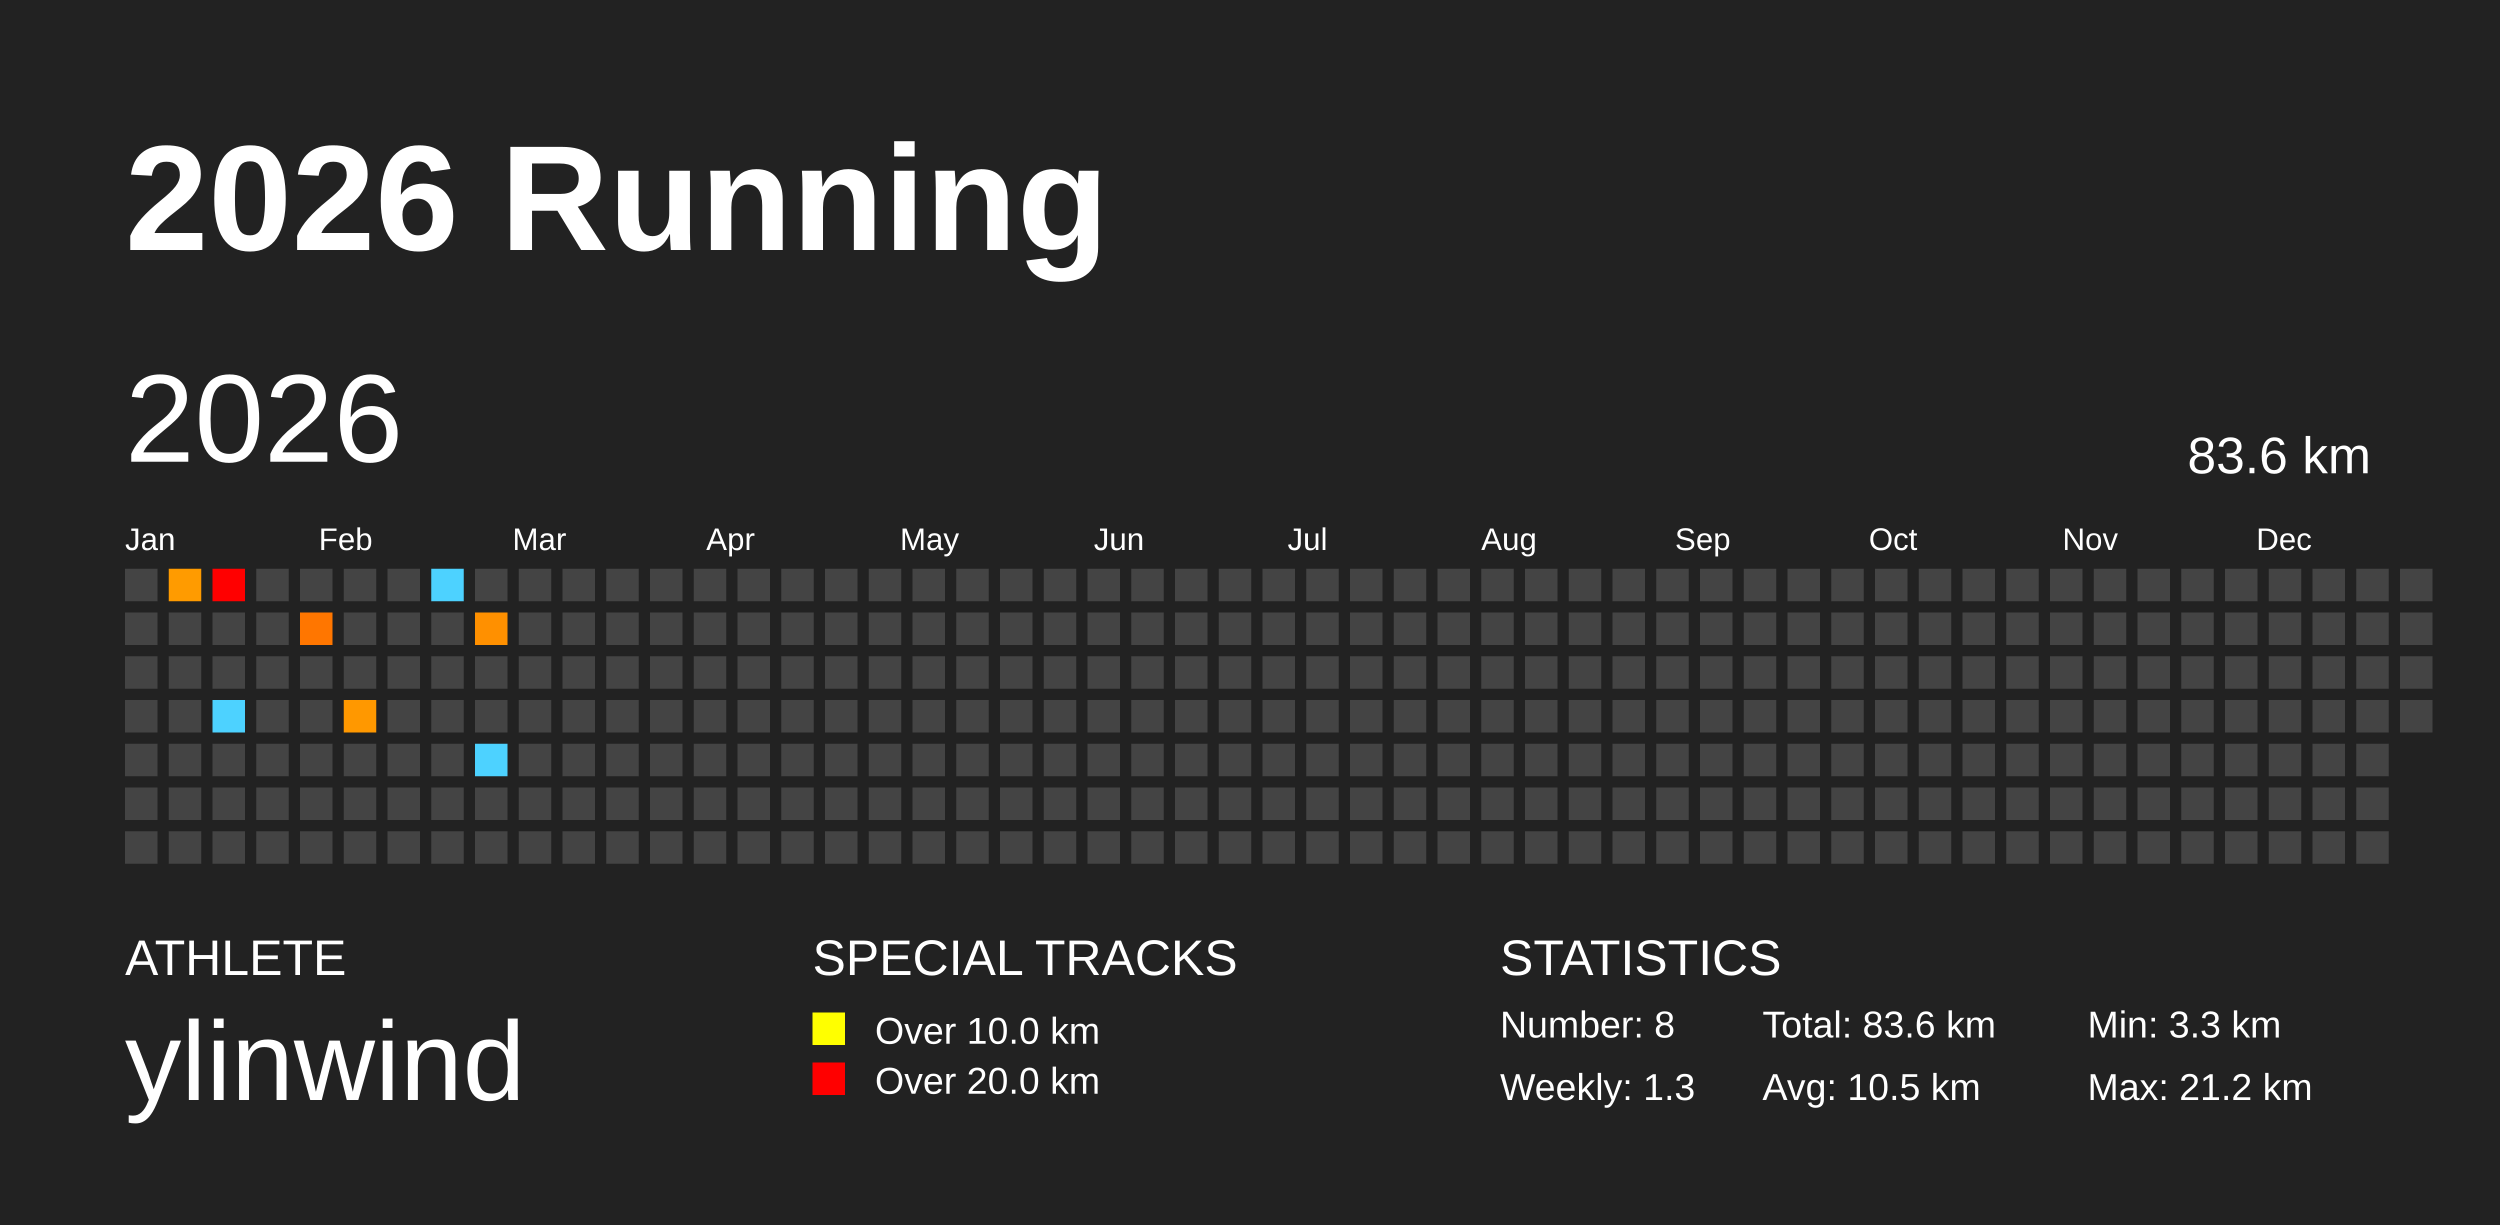
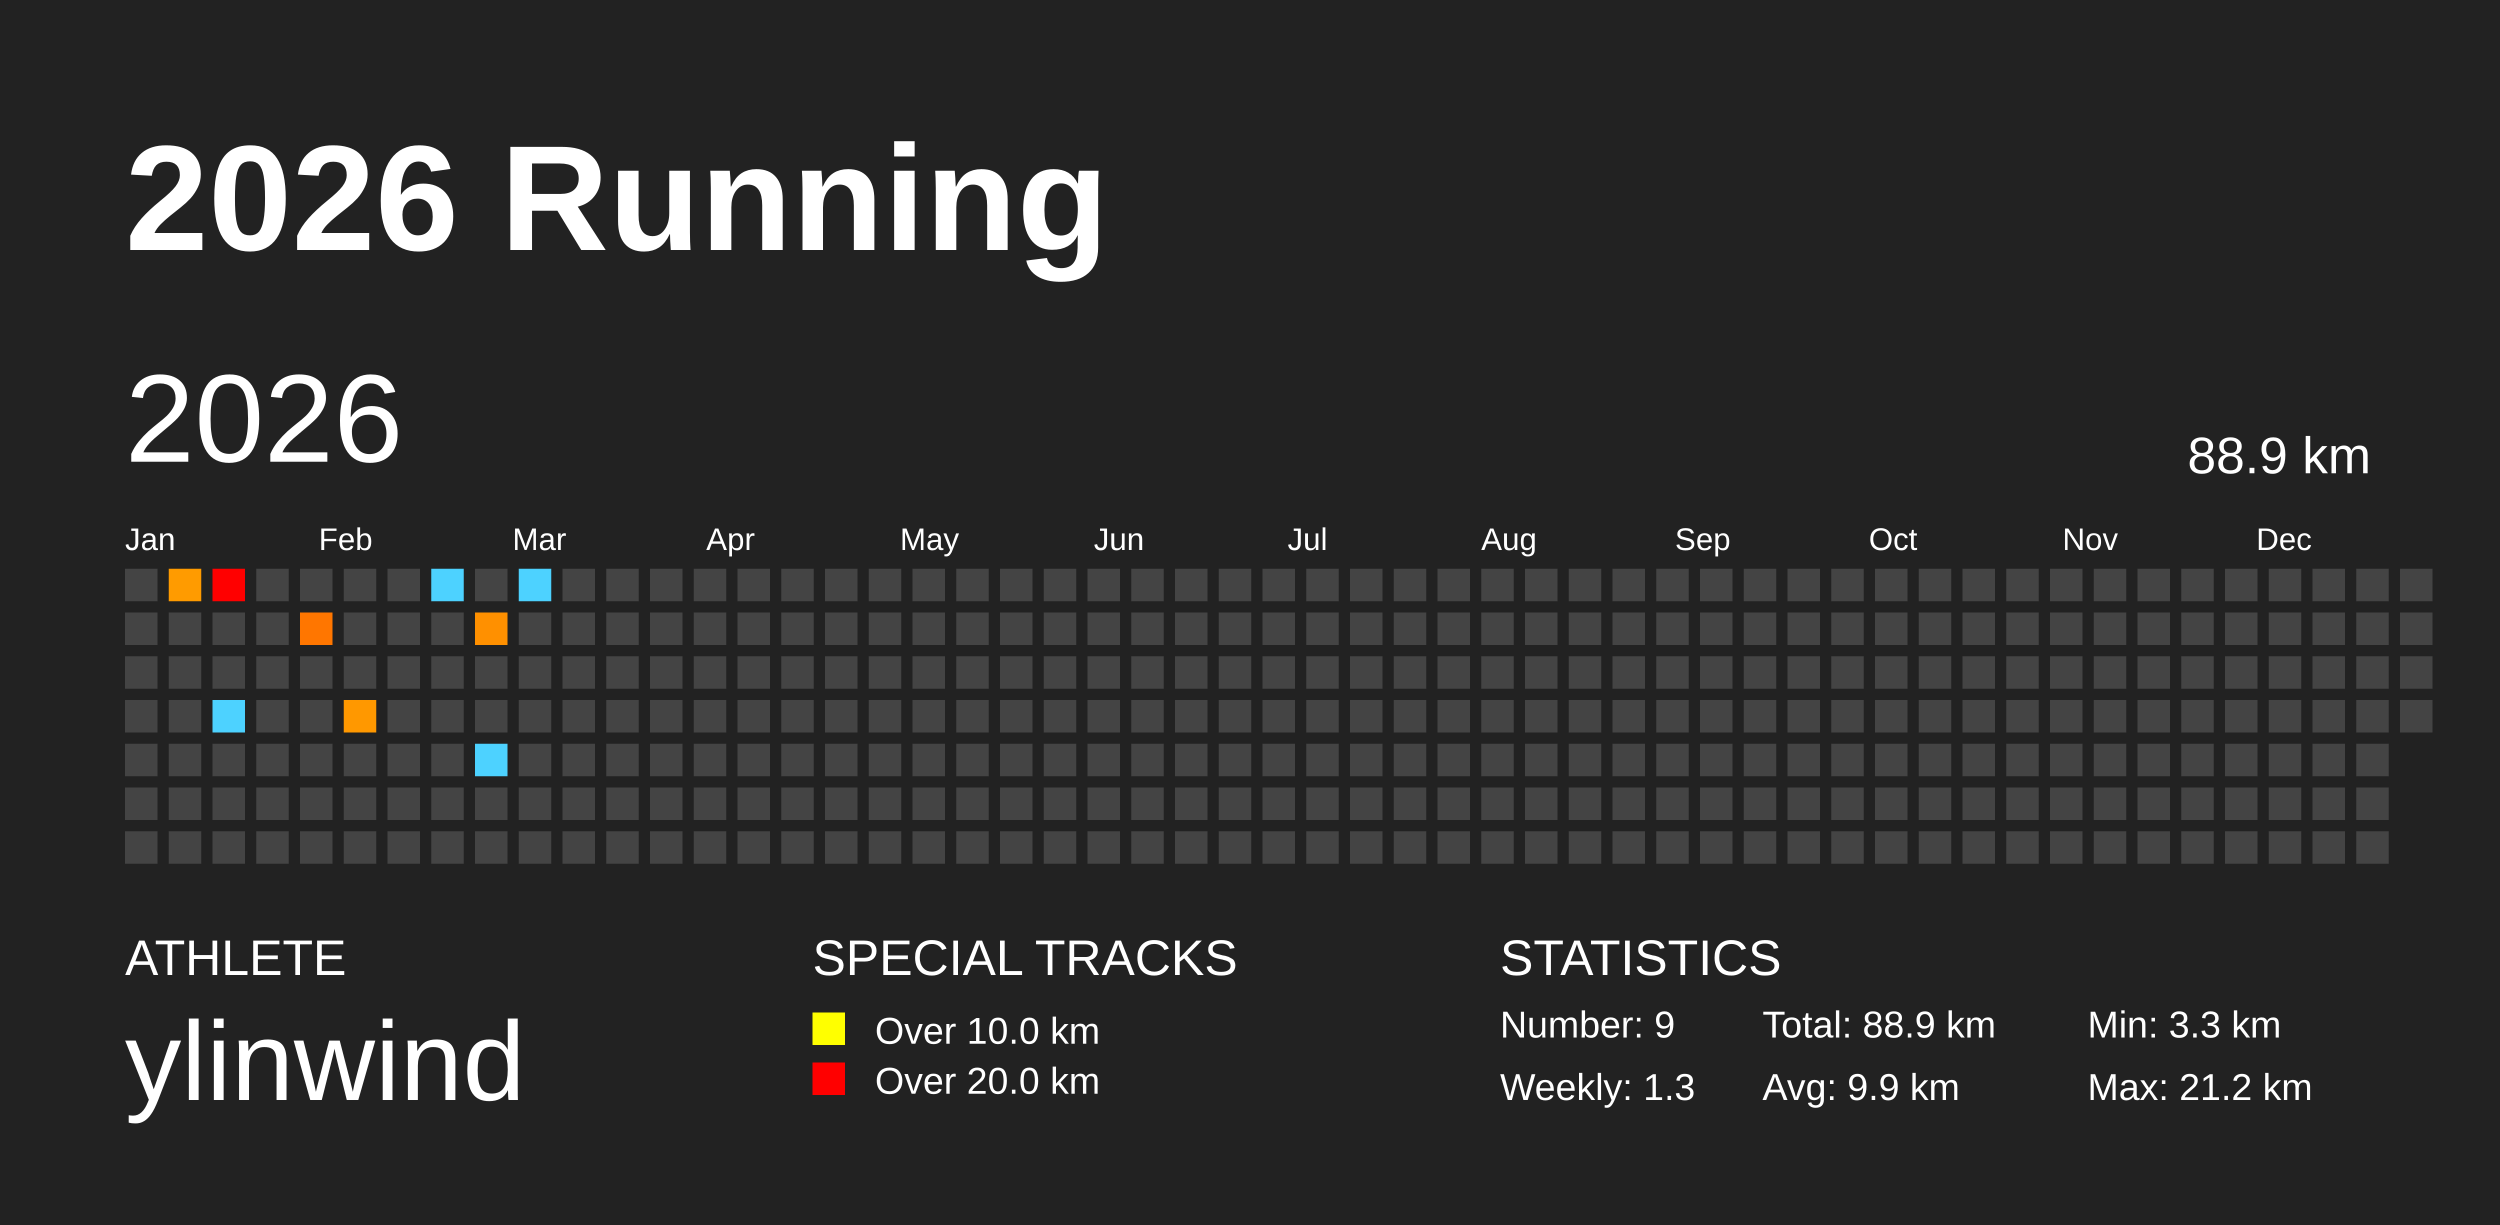
<svg xmlns="http://www.w3.org/2000/svg" baseProfile="full" height="98mm" version="1.1" viewBox="0,0,200,98" width="200mm">
  <defs />
  <rect fill="#222222" height="98" width="200" x="0" y="0" />
  <text fill="#FFFFFF" style="font-size:12px; font-family:Arial; font-weight:bold;" x="10" y="20">2026 Running</text>
  <text fill="#FFFFFF" style="font-size:4px; font-family:Arial" x="10" y="78">ATHLETE</text>
  <text fill="#FFFFFF" style="font-size:9px; font-family:Arial" x="10" y="88">ylinwind</text>
  <text fill="#FFFFFF" style="font-size:4px; font-family:Arial" x="65" y="78">SPECIAL TRACKS</text>
  <rect fill="yellow" height="2.6" width="2.6" x="65" y="81" />
  <text fill="#FFFFFF" style="font-size:3px; font-family:Arial" x="70" y="83.5">Over 10.0 km</text>
  <rect fill="red" height="2.6" width="2.6" x="65" y="85" />
  <text fill="#FFFFFF" style="font-size:3px; font-family:Arial" x="70" y="87.5">Over 20.0 km</text>
  <text fill="#FFFFFF" style="font-size:4px; font-family:Arial" x="120" y="78">STATISTICS</text>
-   <text fill="#FFFFFF" style="font-size:3px; font-family:Arial" x="120" y="83">Number: 8</text>
+   <text fill="#FFFFFF" style="font-size:3px; font-family:Arial" x="120" y="83">Number: 9</text>
  <text fill="#FFFFFF" style="font-size:3px; font-family:Arial" x="120" y="88">Weekly: 1.3</text>
-   <text fill="#FFFFFF" style="font-size:3px; font-family:Arial" x="141" y="83">Total: 83.6 km</text>
-   <text fill="#FFFFFF" style="font-size:3px; font-family:Arial" x="141" y="88">Avg: 10.5 km</text>
+   <text fill="#FFFFFF" style="font-size:3px; font-family:Arial" x="141" y="83">Total: 88.9 km</text>
+   <text fill="#FFFFFF" style="font-size:3px; font-family:Arial" x="141" y="88">Avg: 9.9 km</text>
  <text fill="#FFFFFF" style="font-size:3px; font-family:Arial" x="167" y="83">Min: 3.3 km</text>
  <text fill="#FFFFFF" style="font-size:3px; font-family:Arial" x="167" y="88">Max: 21.2 km</text>
  <text dominant-baseline="hanging" fill="#FFFFFF" style="font-size:10.0px; font-family:Arial;" x="10" y="30">2026</text>
-   <text dominant-baseline="hanging" fill="#FFFFFF" style="font-size:4.125px; font-family:Arial;" x="175" y="35">83.6 km</text>
+   <text dominant-baseline="hanging" fill="#FFFFFF" style="font-size:4.125px; font-family:Arial;" x="175" y="35">88.9 km</text>
  <text fill="#FFFFFF" style="font-size:2.5px; font-family:Arial" x="10.0" y="44">Jan</text>
  <text fill="#FFFFFF" style="font-size:2.5px; font-family:Arial" x="25.5" y="44">Feb</text>
  <text fill="#FFFFFF" style="font-size:2.5px; font-family:Arial" x="41.0" y="44">Mar</text>
  <text fill="#FFFFFF" style="font-size:2.5px; font-family:Arial" x="56.5" y="44">Apr</text>
  <text fill="#FFFFFF" style="font-size:2.5px; font-family:Arial" x="72.0" y="44">May</text>
  <text fill="#FFFFFF" style="font-size:2.5px; font-family:Arial" x="87.5" y="44">Jun</text>
  <text fill="#FFFFFF" style="font-size:2.5px; font-family:Arial" x="103.0" y="44">Jul</text>
  <text fill="#FFFFFF" style="font-size:2.5px; font-family:Arial" x="118.5" y="44">Aug</text>
  <text fill="#FFFFFF" style="font-size:2.5px; font-family:Arial" x="134.0" y="44">Sep</text>
  <text fill="#FFFFFF" style="font-size:2.5px; font-family:Arial" x="149.5" y="44">Oct</text>
  <text fill="#FFFFFF" style="font-size:2.5px; font-family:Arial" x="165.0" y="44">Nov</text>
  <text fill="#FFFFFF" style="font-size:2.5px; font-family:Arial" x="180.5" y="44">Dec</text>
  <rect fill="#444444" height="2.6" width="2.6" x="10.0" y="45.5" />
  <rect fill="#444444" height="2.6" width="2.6" x="10.0" y="49.0" />
  <rect fill="#444444" height="2.6" width="2.6" x="10.0" y="52.5" />
  <rect fill="#444444" height="2.6" width="2.6" x="10.0" y="56.0" />
  <rect fill="#444444" height="2.6" width="2.6" x="10.0" y="59.5" />
  <rect fill="#444444" height="2.6" width="2.6" x="10.0" y="63.0" />
  <rect fill="#444444" height="2.6" width="2.6" x="10.0" y="66.5" />
  <rect fill="#ff9b00" height="2.6" width="2.6" x="13.5" y="45.5" />
  <rect fill="#444444" height="2.6" width="2.6" x="13.5" y="49.0" />
  <rect fill="#444444" height="2.6" width="2.6" x="13.5" y="52.5" />
  <rect fill="#444444" height="2.6" width="2.6" x="13.5" y="56.0" />
  <rect fill="#444444" height="2.6" width="2.6" x="13.5" y="59.5" />
  <rect fill="#444444" height="2.6" width="2.6" x="13.5" y="63.0" />
  <rect fill="#444444" height="2.6" width="2.6" x="13.5" y="66.5" />
  <rect fill="red" height="2.6" width="2.6" x="17.0" y="45.5" />
  <rect fill="#444444" height="2.6" width="2.6" x="17.0" y="49.0" />
  <rect fill="#444444" height="2.6" width="2.6" x="17.0" y="52.5" />
  <rect fill="#4dd2ff" height="2.6" width="2.6" x="17.0" y="56.0" />
  <rect fill="#444444" height="2.6" width="2.6" x="17.0" y="59.5" />
  <rect fill="#444444" height="2.6" width="2.6" x="17.0" y="63.0" />
  <rect fill="#444444" height="2.6" width="2.6" x="17.0" y="66.5" />
  <rect fill="#444444" height="2.6" width="2.6" x="20.5" y="45.5" />
  <rect fill="#444444" height="2.6" width="2.6" x="20.5" y="49.0" />
  <rect fill="#444444" height="2.6" width="2.6" x="20.5" y="52.5" />
  <rect fill="#444444" height="2.6" width="2.6" x="20.5" y="56.0" />
  <rect fill="#444444" height="2.6" width="2.6" x="20.5" y="59.5" />
  <rect fill="#444444" height="2.6" width="2.6" x="20.5" y="63.0" />
  <rect fill="#444444" height="2.6" width="2.6" x="20.5" y="66.5" />
  <rect fill="#444444" height="2.6" width="2.6" x="24.0" y="45.5" />
  <rect fill="#ff7600" height="2.6" width="2.6" x="24.0" y="49.0" />
  <rect fill="#444444" height="2.6" width="2.6" x="24.0" y="52.5" />
  <rect fill="#444444" height="2.6" width="2.6" x="24.0" y="56.0" />
  <rect fill="#444444" height="2.6" width="2.6" x="24.0" y="59.5" />
  <rect fill="#444444" height="2.6" width="2.6" x="24.0" y="63.0" />
  <rect fill="#444444" height="2.6" width="2.6" x="24.0" y="66.5" />
  <rect fill="#444444" height="2.6" width="2.6" x="27.5" y="45.5" />
  <rect fill="#444444" height="2.6" width="2.6" x="27.5" y="49.0" />
  <rect fill="#444444" height="2.6" width="2.6" x="27.5" y="52.5" />
  <rect fill="#ff9800" height="2.6" width="2.6" x="27.5" y="56.0" />
  <rect fill="#444444" height="2.6" width="2.6" x="27.5" y="59.5" />
  <rect fill="#444444" height="2.6" width="2.6" x="27.5" y="63.0" />
  <rect fill="#444444" height="2.6" width="2.6" x="27.5" y="66.5" />
  <rect fill="#444444" height="2.6" width="2.6" x="31.0" y="45.5" />
  <rect fill="#444444" height="2.6" width="2.6" x="31.0" y="49.0" />
  <rect fill="#444444" height="2.6" width="2.6" x="31.0" y="52.5" />
  <rect fill="#444444" height="2.6" width="2.6" x="31.0" y="56.0" />
  <rect fill="#444444" height="2.6" width="2.6" x="31.0" y="59.5" />
  <rect fill="#444444" height="2.6" width="2.6" x="31.0" y="63.0" />
  <rect fill="#444444" height="2.6" width="2.6" x="31.0" y="66.5" />
  <rect fill="#4dd2ff" height="2.6" width="2.6" x="34.5" y="45.5" />
  <rect fill="#444444" height="2.6" width="2.6" x="34.5" y="49.0" />
  <rect fill="#444444" height="2.6" width="2.6" x="34.5" y="52.5" />
  <rect fill="#444444" height="2.6" width="2.6" x="34.5" y="56.0" />
  <rect fill="#444444" height="2.6" width="2.6" x="34.5" y="59.5" />
  <rect fill="#444444" height="2.6" width="2.6" x="34.5" y="63.0" />
  <rect fill="#444444" height="2.6" width="2.6" x="34.5" y="66.5" />
  <rect fill="#444444" height="2.6" width="2.6" x="38.0" y="45.5" />
  <rect fill="#ff9000" height="2.6" width="2.6" x="38.0" y="49.0" />
  <rect fill="#444444" height="2.6" width="2.6" x="38.0" y="52.5" />
  <rect fill="#444444" height="2.6" width="2.6" x="38.0" y="56.0" />
  <rect fill="#4dd2ff" height="2.6" width="2.6" x="38.0" y="59.5" />
  <rect fill="#444444" height="2.6" width="2.6" x="38.0" y="63.0" />
  <rect fill="#444444" height="2.6" width="2.6" x="38.0" y="66.5" />
-   <rect fill="#444444" height="2.6" width="2.6" x="41.5" y="45.5" />
+   <rect fill="#4dd2ff" height="2.6" width="2.6" x="41.5" y="45.5" />
  <rect fill="#444444" height="2.6" width="2.6" x="41.5" y="49.0" />
  <rect fill="#444444" height="2.6" width="2.6" x="41.5" y="52.5" />
  <rect fill="#444444" height="2.6" width="2.6" x="41.5" y="56.0" />
  <rect fill="#444444" height="2.6" width="2.6" x="41.5" y="59.5" />
  <rect fill="#444444" height="2.6" width="2.6" x="41.5" y="63.0" />
  <rect fill="#444444" height="2.6" width="2.6" x="41.5" y="66.5" />
  <rect fill="#444444" height="2.6" width="2.6" x="45.0" y="45.5" />
  <rect fill="#444444" height="2.6" width="2.6" x="45.0" y="49.0" />
  <rect fill="#444444" height="2.6" width="2.6" x="45.0" y="52.5" />
  <rect fill="#444444" height="2.6" width="2.6" x="45.0" y="56.0" />
  <rect fill="#444444" height="2.6" width="2.6" x="45.0" y="59.5" />
  <rect fill="#444444" height="2.6" width="2.6" x="45.0" y="63.0" />
  <rect fill="#444444" height="2.6" width="2.6" x="45.0" y="66.5" />
  <rect fill="#444444" height="2.6" width="2.6" x="48.5" y="45.5" />
  <rect fill="#444444" height="2.6" width="2.6" x="48.5" y="49.0" />
  <rect fill="#444444" height="2.6" width="2.6" x="48.5" y="52.5" />
  <rect fill="#444444" height="2.6" width="2.6" x="48.5" y="56.0" />
  <rect fill="#444444" height="2.6" width="2.6" x="48.5" y="59.5" />
  <rect fill="#444444" height="2.6" width="2.6" x="48.5" y="63.0" />
  <rect fill="#444444" height="2.6" width="2.6" x="48.5" y="66.5" />
  <rect fill="#444444" height="2.6" width="2.6" x="52.0" y="45.5" />
  <rect fill="#444444" height="2.6" width="2.6" x="52.0" y="49.0" />
  <rect fill="#444444" height="2.6" width="2.6" x="52.0" y="52.5" />
  <rect fill="#444444" height="2.6" width="2.6" x="52.0" y="56.0" />
  <rect fill="#444444" height="2.6" width="2.6" x="52.0" y="59.5" />
  <rect fill="#444444" height="2.6" width="2.6" x="52.0" y="63.0" />
  <rect fill="#444444" height="2.6" width="2.6" x="52.0" y="66.5" />
  <rect fill="#444444" height="2.6" width="2.6" x="55.5" y="45.5" />
  <rect fill="#444444" height="2.6" width="2.6" x="55.5" y="49.0" />
  <rect fill="#444444" height="2.6" width="2.6" x="55.5" y="52.5" />
  <rect fill="#444444" height="2.6" width="2.6" x="55.5" y="56.0" />
  <rect fill="#444444" height="2.6" width="2.6" x="55.5" y="59.5" />
  <rect fill="#444444" height="2.6" width="2.6" x="55.5" y="63.0" />
  <rect fill="#444444" height="2.6" width="2.6" x="55.5" y="66.5" />
  <rect fill="#444444" height="2.6" width="2.6" x="59.0" y="45.5" />
  <rect fill="#444444" height="2.6" width="2.6" x="59.0" y="49.0" />
  <rect fill="#444444" height="2.6" width="2.6" x="59.0" y="52.5" />
  <rect fill="#444444" height="2.6" width="2.6" x="59.0" y="56.0" />
  <rect fill="#444444" height="2.6" width="2.6" x="59.0" y="59.5" />
  <rect fill="#444444" height="2.6" width="2.6" x="59.0" y="63.0" />
  <rect fill="#444444" height="2.6" width="2.6" x="59.0" y="66.5" />
  <rect fill="#444444" height="2.6" width="2.6" x="62.5" y="45.5" />
  <rect fill="#444444" height="2.6" width="2.6" x="62.5" y="49.0" />
  <rect fill="#444444" height="2.6" width="2.6" x="62.5" y="52.5" />
  <rect fill="#444444" height="2.6" width="2.6" x="62.5" y="56.0" />
  <rect fill="#444444" height="2.6" width="2.6" x="62.5" y="59.5" />
  <rect fill="#444444" height="2.6" width="2.6" x="62.5" y="63.0" />
  <rect fill="#444444" height="2.6" width="2.6" x="62.5" y="66.5" />
  <rect fill="#444444" height="2.6" width="2.6" x="66.0" y="45.5" />
  <rect fill="#444444" height="2.6" width="2.6" x="66.0" y="49.0" />
  <rect fill="#444444" height="2.6" width="2.6" x="66.0" y="52.5" />
  <rect fill="#444444" height="2.6" width="2.6" x="66.0" y="56.0" />
  <rect fill="#444444" height="2.6" width="2.6" x="66.0" y="59.5" />
  <rect fill="#444444" height="2.6" width="2.6" x="66.0" y="63.0" />
  <rect fill="#444444" height="2.6" width="2.6" x="66.0" y="66.5" />
  <rect fill="#444444" height="2.6" width="2.6" x="69.5" y="45.5" />
  <rect fill="#444444" height="2.6" width="2.6" x="69.5" y="49.0" />
  <rect fill="#444444" height="2.6" width="2.6" x="69.5" y="52.5" />
  <rect fill="#444444" height="2.6" width="2.6" x="69.5" y="56.0" />
  <rect fill="#444444" height="2.6" width="2.6" x="69.5" y="59.5" />
  <rect fill="#444444" height="2.6" width="2.6" x="69.5" y="63.0" />
  <rect fill="#444444" height="2.6" width="2.6" x="69.5" y="66.5" />
  <rect fill="#444444" height="2.6" width="2.6" x="73.0" y="45.5" />
  <rect fill="#444444" height="2.6" width="2.6" x="73.0" y="49.0" />
  <rect fill="#444444" height="2.6" width="2.6" x="73.0" y="52.5" />
  <rect fill="#444444" height="2.6" width="2.6" x="73.0" y="56.0" />
  <rect fill="#444444" height="2.6" width="2.6" x="73.0" y="59.5" />
  <rect fill="#444444" height="2.6" width="2.6" x="73.0" y="63.0" />
  <rect fill="#444444" height="2.6" width="2.6" x="73.0" y="66.5" />
  <rect fill="#444444" height="2.6" width="2.6" x="76.5" y="45.5" />
  <rect fill="#444444" height="2.6" width="2.6" x="76.5" y="49.0" />
  <rect fill="#444444" height="2.6" width="2.6" x="76.5" y="52.5" />
  <rect fill="#444444" height="2.6" width="2.6" x="76.5" y="56.0" />
  <rect fill="#444444" height="2.6" width="2.6" x="76.5" y="59.5" />
  <rect fill="#444444" height="2.6" width="2.6" x="76.5" y="63.0" />
  <rect fill="#444444" height="2.6" width="2.6" x="76.5" y="66.5" />
  <rect fill="#444444" height="2.6" width="2.6" x="80.0" y="45.5" />
  <rect fill="#444444" height="2.6" width="2.6" x="80.0" y="49.0" />
  <rect fill="#444444" height="2.6" width="2.6" x="80.0" y="52.5" />
  <rect fill="#444444" height="2.6" width="2.6" x="80.0" y="56.0" />
  <rect fill="#444444" height="2.6" width="2.6" x="80.0" y="59.5" />
  <rect fill="#444444" height="2.6" width="2.6" x="80.0" y="63.0" />
  <rect fill="#444444" height="2.6" width="2.6" x="80.0" y="66.5" />
  <rect fill="#444444" height="2.6" width="2.6" x="83.5" y="45.5" />
  <rect fill="#444444" height="2.6" width="2.6" x="83.5" y="49.0" />
  <rect fill="#444444" height="2.6" width="2.6" x="83.5" y="52.5" />
  <rect fill="#444444" height="2.6" width="2.6" x="83.5" y="56.0" />
  <rect fill="#444444" height="2.6" width="2.6" x="83.5" y="59.5" />
  <rect fill="#444444" height="2.6" width="2.6" x="83.5" y="63.0" />
  <rect fill="#444444" height="2.6" width="2.6" x="83.5" y="66.5" />
  <rect fill="#444444" height="2.6" width="2.6" x="87.0" y="45.5" />
  <rect fill="#444444" height="2.6" width="2.6" x="87.0" y="49.0" />
  <rect fill="#444444" height="2.6" width="2.6" x="87.0" y="52.5" />
  <rect fill="#444444" height="2.6" width="2.6" x="87.0" y="56.0" />
  <rect fill="#444444" height="2.6" width="2.6" x="87.0" y="59.5" />
  <rect fill="#444444" height="2.6" width="2.6" x="87.0" y="63.0" />
  <rect fill="#444444" height="2.6" width="2.6" x="87.0" y="66.5" />
  <rect fill="#444444" height="2.6" width="2.6" x="90.5" y="45.5" />
  <rect fill="#444444" height="2.6" width="2.6" x="90.5" y="49.0" />
  <rect fill="#444444" height="2.6" width="2.6" x="90.5" y="52.5" />
  <rect fill="#444444" height="2.6" width="2.6" x="90.5" y="56.0" />
  <rect fill="#444444" height="2.6" width="2.6" x="90.5" y="59.5" />
  <rect fill="#444444" height="2.6" width="2.6" x="90.5" y="63.0" />
  <rect fill="#444444" height="2.6" width="2.6" x="90.5" y="66.5" />
  <rect fill="#444444" height="2.6" width="2.6" x="94.0" y="45.5" />
  <rect fill="#444444" height="2.6" width="2.6" x="94.0" y="49.0" />
  <rect fill="#444444" height="2.6" width="2.6" x="94.0" y="52.5" />
  <rect fill="#444444" height="2.6" width="2.6" x="94.0" y="56.0" />
  <rect fill="#444444" height="2.6" width="2.6" x="94.0" y="59.5" />
  <rect fill="#444444" height="2.6" width="2.6" x="94.0" y="63.0" />
  <rect fill="#444444" height="2.6" width="2.6" x="94.0" y="66.5" />
  <rect fill="#444444" height="2.6" width="2.6" x="97.5" y="45.5" />
  <rect fill="#444444" height="2.6" width="2.6" x="97.5" y="49.0" />
  <rect fill="#444444" height="2.6" width="2.6" x="97.5" y="52.5" />
  <rect fill="#444444" height="2.6" width="2.6" x="97.5" y="56.0" />
  <rect fill="#444444" height="2.6" width="2.6" x="97.5" y="59.5" />
  <rect fill="#444444" height="2.6" width="2.6" x="97.5" y="63.0" />
  <rect fill="#444444" height="2.6" width="2.6" x="97.5" y="66.5" />
  <rect fill="#444444" height="2.6" width="2.6" x="101.0" y="45.5" />
  <rect fill="#444444" height="2.6" width="2.6" x="101.0" y="49.0" />
  <rect fill="#444444" height="2.6" width="2.6" x="101.0" y="52.5" />
  <rect fill="#444444" height="2.6" width="2.6" x="101.0" y="56.0" />
  <rect fill="#444444" height="2.6" width="2.6" x="101.0" y="59.5" />
  <rect fill="#444444" height="2.6" width="2.6" x="101.0" y="63.0" />
  <rect fill="#444444" height="2.6" width="2.6" x="101.0" y="66.5" />
  <rect fill="#444444" height="2.6" width="2.6" x="104.5" y="45.5" />
  <rect fill="#444444" height="2.6" width="2.6" x="104.5" y="49.0" />
  <rect fill="#444444" height="2.6" width="2.6" x="104.5" y="52.5" />
  <rect fill="#444444" height="2.6" width="2.6" x="104.5" y="56.0" />
  <rect fill="#444444" height="2.6" width="2.6" x="104.5" y="59.5" />
  <rect fill="#444444" height="2.6" width="2.6" x="104.5" y="63.0" />
  <rect fill="#444444" height="2.6" width="2.6" x="104.5" y="66.5" />
  <rect fill="#444444" height="2.6" width="2.6" x="108.0" y="45.5" />
  <rect fill="#444444" height="2.6" width="2.6" x="108.0" y="49.0" />
  <rect fill="#444444" height="2.6" width="2.6" x="108.0" y="52.5" />
  <rect fill="#444444" height="2.6" width="2.6" x="108.0" y="56.0" />
  <rect fill="#444444" height="2.6" width="2.6" x="108.0" y="59.5" />
  <rect fill="#444444" height="2.6" width="2.6" x="108.0" y="63.0" />
  <rect fill="#444444" height="2.6" width="2.6" x="108.0" y="66.5" />
  <rect fill="#444444" height="2.6" width="2.6" x="111.5" y="45.5" />
  <rect fill="#444444" height="2.6" width="2.6" x="111.5" y="49.0" />
  <rect fill="#444444" height="2.6" width="2.6" x="111.5" y="52.5" />
  <rect fill="#444444" height="2.6" width="2.6" x="111.5" y="56.0" />
  <rect fill="#444444" height="2.6" width="2.6" x="111.5" y="59.5" />
  <rect fill="#444444" height="2.6" width="2.6" x="111.5" y="63.0" />
  <rect fill="#444444" height="2.6" width="2.6" x="111.5" y="66.5" />
  <rect fill="#444444" height="2.6" width="2.6" x="115.0" y="45.5" />
  <rect fill="#444444" height="2.6" width="2.6" x="115.0" y="49.0" />
  <rect fill="#444444" height="2.6" width="2.6" x="115.0" y="52.5" />
  <rect fill="#444444" height="2.6" width="2.6" x="115.0" y="56.0" />
  <rect fill="#444444" height="2.6" width="2.6" x="115.0" y="59.5" />
  <rect fill="#444444" height="2.6" width="2.6" x="115.0" y="63.0" />
  <rect fill="#444444" height="2.6" width="2.6" x="115.0" y="66.5" />
  <rect fill="#444444" height="2.6" width="2.6" x="118.5" y="45.5" />
  <rect fill="#444444" height="2.6" width="2.6" x="118.5" y="49.0" />
  <rect fill="#444444" height="2.6" width="2.6" x="118.5" y="52.5" />
  <rect fill="#444444" height="2.6" width="2.6" x="118.5" y="56.0" />
  <rect fill="#444444" height="2.6" width="2.6" x="118.5" y="59.5" />
  <rect fill="#444444" height="2.6" width="2.6" x="118.5" y="63.0" />
  <rect fill="#444444" height="2.6" width="2.6" x="118.5" y="66.5" />
  <rect fill="#444444" height="2.6" width="2.6" x="122.0" y="45.5" />
  <rect fill="#444444" height="2.6" width="2.6" x="122.0" y="49.0" />
  <rect fill="#444444" height="2.6" width="2.6" x="122.0" y="52.5" />
  <rect fill="#444444" height="2.6" width="2.6" x="122.0" y="56.0" />
  <rect fill="#444444" height="2.6" width="2.6" x="122.0" y="59.5" />
  <rect fill="#444444" height="2.6" width="2.6" x="122.0" y="63.0" />
  <rect fill="#444444" height="2.6" width="2.6" x="122.0" y="66.5" />
  <rect fill="#444444" height="2.6" width="2.6" x="125.5" y="45.5" />
  <rect fill="#444444" height="2.6" width="2.6" x="125.5" y="49.0" />
  <rect fill="#444444" height="2.6" width="2.6" x="125.5" y="52.5" />
  <rect fill="#444444" height="2.6" width="2.6" x="125.5" y="56.0" />
  <rect fill="#444444" height="2.6" width="2.6" x="125.5" y="59.5" />
  <rect fill="#444444" height="2.6" width="2.6" x="125.5" y="63.0" />
  <rect fill="#444444" height="2.6" width="2.6" x="125.5" y="66.5" />
  <rect fill="#444444" height="2.6" width="2.6" x="129.0" y="45.5" />
  <rect fill="#444444" height="2.6" width="2.6" x="129.0" y="49.0" />
  <rect fill="#444444" height="2.6" width="2.6" x="129.0" y="52.5" />
  <rect fill="#444444" height="2.6" width="2.6" x="129.0" y="56.0" />
  <rect fill="#444444" height="2.6" width="2.6" x="129.0" y="59.5" />
  <rect fill="#444444" height="2.6" width="2.6" x="129.0" y="63.0" />
  <rect fill="#444444" height="2.6" width="2.6" x="129.0" y="66.5" />
  <rect fill="#444444" height="2.6" width="2.6" x="132.5" y="45.5" />
  <rect fill="#444444" height="2.6" width="2.6" x="132.5" y="49.0" />
  <rect fill="#444444" height="2.6" width="2.6" x="132.5" y="52.5" />
  <rect fill="#444444" height="2.6" width="2.6" x="132.5" y="56.0" />
  <rect fill="#444444" height="2.6" width="2.6" x="132.5" y="59.5" />
  <rect fill="#444444" height="2.6" width="2.6" x="132.5" y="63.0" />
  <rect fill="#444444" height="2.6" width="2.6" x="132.5" y="66.5" />
  <rect fill="#444444" height="2.6" width="2.6" x="136.0" y="45.5" />
  <rect fill="#444444" height="2.6" width="2.6" x="136.0" y="49.0" />
  <rect fill="#444444" height="2.6" width="2.6" x="136.0" y="52.5" />
  <rect fill="#444444" height="2.6" width="2.6" x="136.0" y="56.0" />
  <rect fill="#444444" height="2.6" width="2.6" x="136.0" y="59.5" />
  <rect fill="#444444" height="2.6" width="2.6" x="136.0" y="63.0" />
  <rect fill="#444444" height="2.6" width="2.6" x="136.0" y="66.5" />
  <rect fill="#444444" height="2.6" width="2.6" x="139.5" y="45.5" />
  <rect fill="#444444" height="2.6" width="2.6" x="139.5" y="49.0" />
  <rect fill="#444444" height="2.6" width="2.6" x="139.5" y="52.5" />
  <rect fill="#444444" height="2.6" width="2.6" x="139.5" y="56.0" />
  <rect fill="#444444" height="2.6" width="2.6" x="139.5" y="59.5" />
  <rect fill="#444444" height="2.6" width="2.6" x="139.5" y="63.0" />
  <rect fill="#444444" height="2.6" width="2.6" x="139.5" y="66.5" />
  <rect fill="#444444" height="2.6" width="2.6" x="143.0" y="45.5" />
  <rect fill="#444444" height="2.6" width="2.6" x="143.0" y="49.0" />
  <rect fill="#444444" height="2.6" width="2.6" x="143.0" y="52.5" />
  <rect fill="#444444" height="2.6" width="2.6" x="143.0" y="56.0" />
  <rect fill="#444444" height="2.6" width="2.6" x="143.0" y="59.5" />
  <rect fill="#444444" height="2.6" width="2.6" x="143.0" y="63.0" />
  <rect fill="#444444" height="2.6" width="2.6" x="143.0" y="66.5" />
  <rect fill="#444444" height="2.6" width="2.6" x="146.5" y="45.5" />
  <rect fill="#444444" height="2.6" width="2.6" x="146.5" y="49.0" />
  <rect fill="#444444" height="2.6" width="2.6" x="146.5" y="52.5" />
  <rect fill="#444444" height="2.6" width="2.6" x="146.5" y="56.0" />
  <rect fill="#444444" height="2.6" width="2.6" x="146.5" y="59.5" />
  <rect fill="#444444" height="2.6" width="2.6" x="146.5" y="63.0" />
  <rect fill="#444444" height="2.6" width="2.6" x="146.5" y="66.5" />
  <rect fill="#444444" height="2.6" width="2.6" x="150.0" y="45.5" />
  <rect fill="#444444" height="2.6" width="2.6" x="150.0" y="49.0" />
  <rect fill="#444444" height="2.6" width="2.6" x="150.0" y="52.5" />
  <rect fill="#444444" height="2.6" width="2.6" x="150.0" y="56.0" />
  <rect fill="#444444" height="2.6" width="2.6" x="150.0" y="59.5" />
  <rect fill="#444444" height="2.6" width="2.6" x="150.0" y="63.0" />
  <rect fill="#444444" height="2.6" width="2.6" x="150.0" y="66.5" />
  <rect fill="#444444" height="2.6" width="2.6" x="153.5" y="45.5" />
  <rect fill="#444444" height="2.6" width="2.6" x="153.5" y="49.0" />
  <rect fill="#444444" height="2.6" width="2.6" x="153.5" y="52.5" />
  <rect fill="#444444" height="2.6" width="2.6" x="153.5" y="56.0" />
  <rect fill="#444444" height="2.6" width="2.6" x="153.5" y="59.5" />
  <rect fill="#444444" height="2.6" width="2.6" x="153.5" y="63.0" />
  <rect fill="#444444" height="2.6" width="2.6" x="153.5" y="66.5" />
  <rect fill="#444444" height="2.6" width="2.6" x="157.0" y="45.5" />
  <rect fill="#444444" height="2.6" width="2.6" x="157.0" y="49.0" />
  <rect fill="#444444" height="2.6" width="2.6" x="157.0" y="52.5" />
  <rect fill="#444444" height="2.6" width="2.6" x="157.0" y="56.0" />
  <rect fill="#444444" height="2.6" width="2.6" x="157.0" y="59.5" />
  <rect fill="#444444" height="2.6" width="2.6" x="157.0" y="63.0" />
  <rect fill="#444444" height="2.6" width="2.6" x="157.0" y="66.5" />
  <rect fill="#444444" height="2.6" width="2.6" x="160.5" y="45.5" />
  <rect fill="#444444" height="2.6" width="2.6" x="160.5" y="49.0" />
  <rect fill="#444444" height="2.6" width="2.6" x="160.5" y="52.5" />
  <rect fill="#444444" height="2.6" width="2.6" x="160.5" y="56.0" />
  <rect fill="#444444" height="2.6" width="2.6" x="160.5" y="59.5" />
  <rect fill="#444444" height="2.6" width="2.6" x="160.5" y="63.0" />
  <rect fill="#444444" height="2.6" width="2.6" x="160.5" y="66.5" />
  <rect fill="#444444" height="2.6" width="2.6" x="164.0" y="45.5" />
  <rect fill="#444444" height="2.6" width="2.6" x="164.0" y="49.0" />
  <rect fill="#444444" height="2.6" width="2.6" x="164.0" y="52.5" />
  <rect fill="#444444" height="2.6" width="2.6" x="164.0" y="56.0" />
  <rect fill="#444444" height="2.6" width="2.6" x="164.0" y="59.5" />
  <rect fill="#444444" height="2.6" width="2.6" x="164.0" y="63.0" />
  <rect fill="#444444" height="2.6" width="2.6" x="164.0" y="66.5" />
  <rect fill="#444444" height="2.6" width="2.6" x="167.5" y="45.5" />
  <rect fill="#444444" height="2.6" width="2.6" x="167.5" y="49.0" />
  <rect fill="#444444" height="2.6" width="2.6" x="167.5" y="52.5" />
  <rect fill="#444444" height="2.6" width="2.6" x="167.5" y="56.0" />
  <rect fill="#444444" height="2.6" width="2.6" x="167.5" y="59.5" />
  <rect fill="#444444" height="2.6" width="2.6" x="167.5" y="63.0" />
  <rect fill="#444444" height="2.6" width="2.6" x="167.5" y="66.5" />
  <rect fill="#444444" height="2.6" width="2.6" x="171.0" y="45.5" />
  <rect fill="#444444" height="2.6" width="2.6" x="171.0" y="49.0" />
  <rect fill="#444444" height="2.6" width="2.6" x="171.0" y="52.5" />
  <rect fill="#444444" height="2.6" width="2.6" x="171.0" y="56.0" />
  <rect fill="#444444" height="2.6" width="2.6" x="171.0" y="59.5" />
  <rect fill="#444444" height="2.6" width="2.6" x="171.0" y="63.0" />
  <rect fill="#444444" height="2.6" width="2.6" x="171.0" y="66.5" />
  <rect fill="#444444" height="2.6" width="2.6" x="174.5" y="45.5" />
  <rect fill="#444444" height="2.6" width="2.6" x="174.5" y="49.0" />
  <rect fill="#444444" height="2.6" width="2.6" x="174.5" y="52.5" />
  <rect fill="#444444" height="2.6" width="2.6" x="174.5" y="56.0" />
  <rect fill="#444444" height="2.6" width="2.6" x="174.5" y="59.5" />
  <rect fill="#444444" height="2.6" width="2.6" x="174.5" y="63.0" />
  <rect fill="#444444" height="2.6" width="2.6" x="174.5" y="66.5" />
  <rect fill="#444444" height="2.6" width="2.6" x="178.0" y="45.5" />
  <rect fill="#444444" height="2.6" width="2.6" x="178.0" y="49.0" />
  <rect fill="#444444" height="2.6" width="2.6" x="178.0" y="52.5" />
  <rect fill="#444444" height="2.6" width="2.6" x="178.0" y="56.0" />
  <rect fill="#444444" height="2.6" width="2.6" x="178.0" y="59.5" />
  <rect fill="#444444" height="2.6" width="2.6" x="178.0" y="63.0" />
  <rect fill="#444444" height="2.6" width="2.6" x="178.0" y="66.5" />
  <rect fill="#444444" height="2.6" width="2.6" x="181.5" y="45.5" />
  <rect fill="#444444" height="2.6" width="2.6" x="181.5" y="49.0" />
  <rect fill="#444444" height="2.6" width="2.6" x="181.5" y="52.5" />
  <rect fill="#444444" height="2.6" width="2.6" x="181.5" y="56.0" />
  <rect fill="#444444" height="2.6" width="2.6" x="181.5" y="59.5" />
  <rect fill="#444444" height="2.6" width="2.6" x="181.5" y="63.0" />
  <rect fill="#444444" height="2.6" width="2.6" x="181.5" y="66.5" />
  <rect fill="#444444" height="2.6" width="2.6" x="185.0" y="45.5" />
  <rect fill="#444444" height="2.6" width="2.6" x="185.0" y="49.0" />
  <rect fill="#444444" height="2.6" width="2.6" x="185.0" y="52.5" />
  <rect fill="#444444" height="2.6" width="2.6" x="185.0" y="56.0" />
  <rect fill="#444444" height="2.6" width="2.6" x="185.0" y="59.5" />
  <rect fill="#444444" height="2.6" width="2.6" x="185.0" y="63.0" />
  <rect fill="#444444" height="2.6" width="2.6" x="185.0" y="66.5" />
  <rect fill="#444444" height="2.6" width="2.6" x="188.5" y="45.5" />
  <rect fill="#444444" height="2.6" width="2.6" x="188.5" y="49.0" />
  <rect fill="#444444" height="2.6" width="2.6" x="188.5" y="52.5" />
  <rect fill="#444444" height="2.6" width="2.6" x="188.5" y="56.0" />
  <rect fill="#444444" height="2.6" width="2.6" x="188.5" y="59.5" />
  <rect fill="#444444" height="2.6" width="2.6" x="188.5" y="63.0" />
  <rect fill="#444444" height="2.6" width="2.6" x="188.5" y="66.5" />
  <rect fill="#444444" height="2.6" width="2.6" x="192.0" y="45.5" />
  <rect fill="#444444" height="2.6" width="2.6" x="192.0" y="49.0" />
  <rect fill="#444444" height="2.6" width="2.6" x="192.0" y="52.5" />
  <rect fill="#444444" height="2.6" width="2.6" x="192.0" y="56.0" />
</svg>
